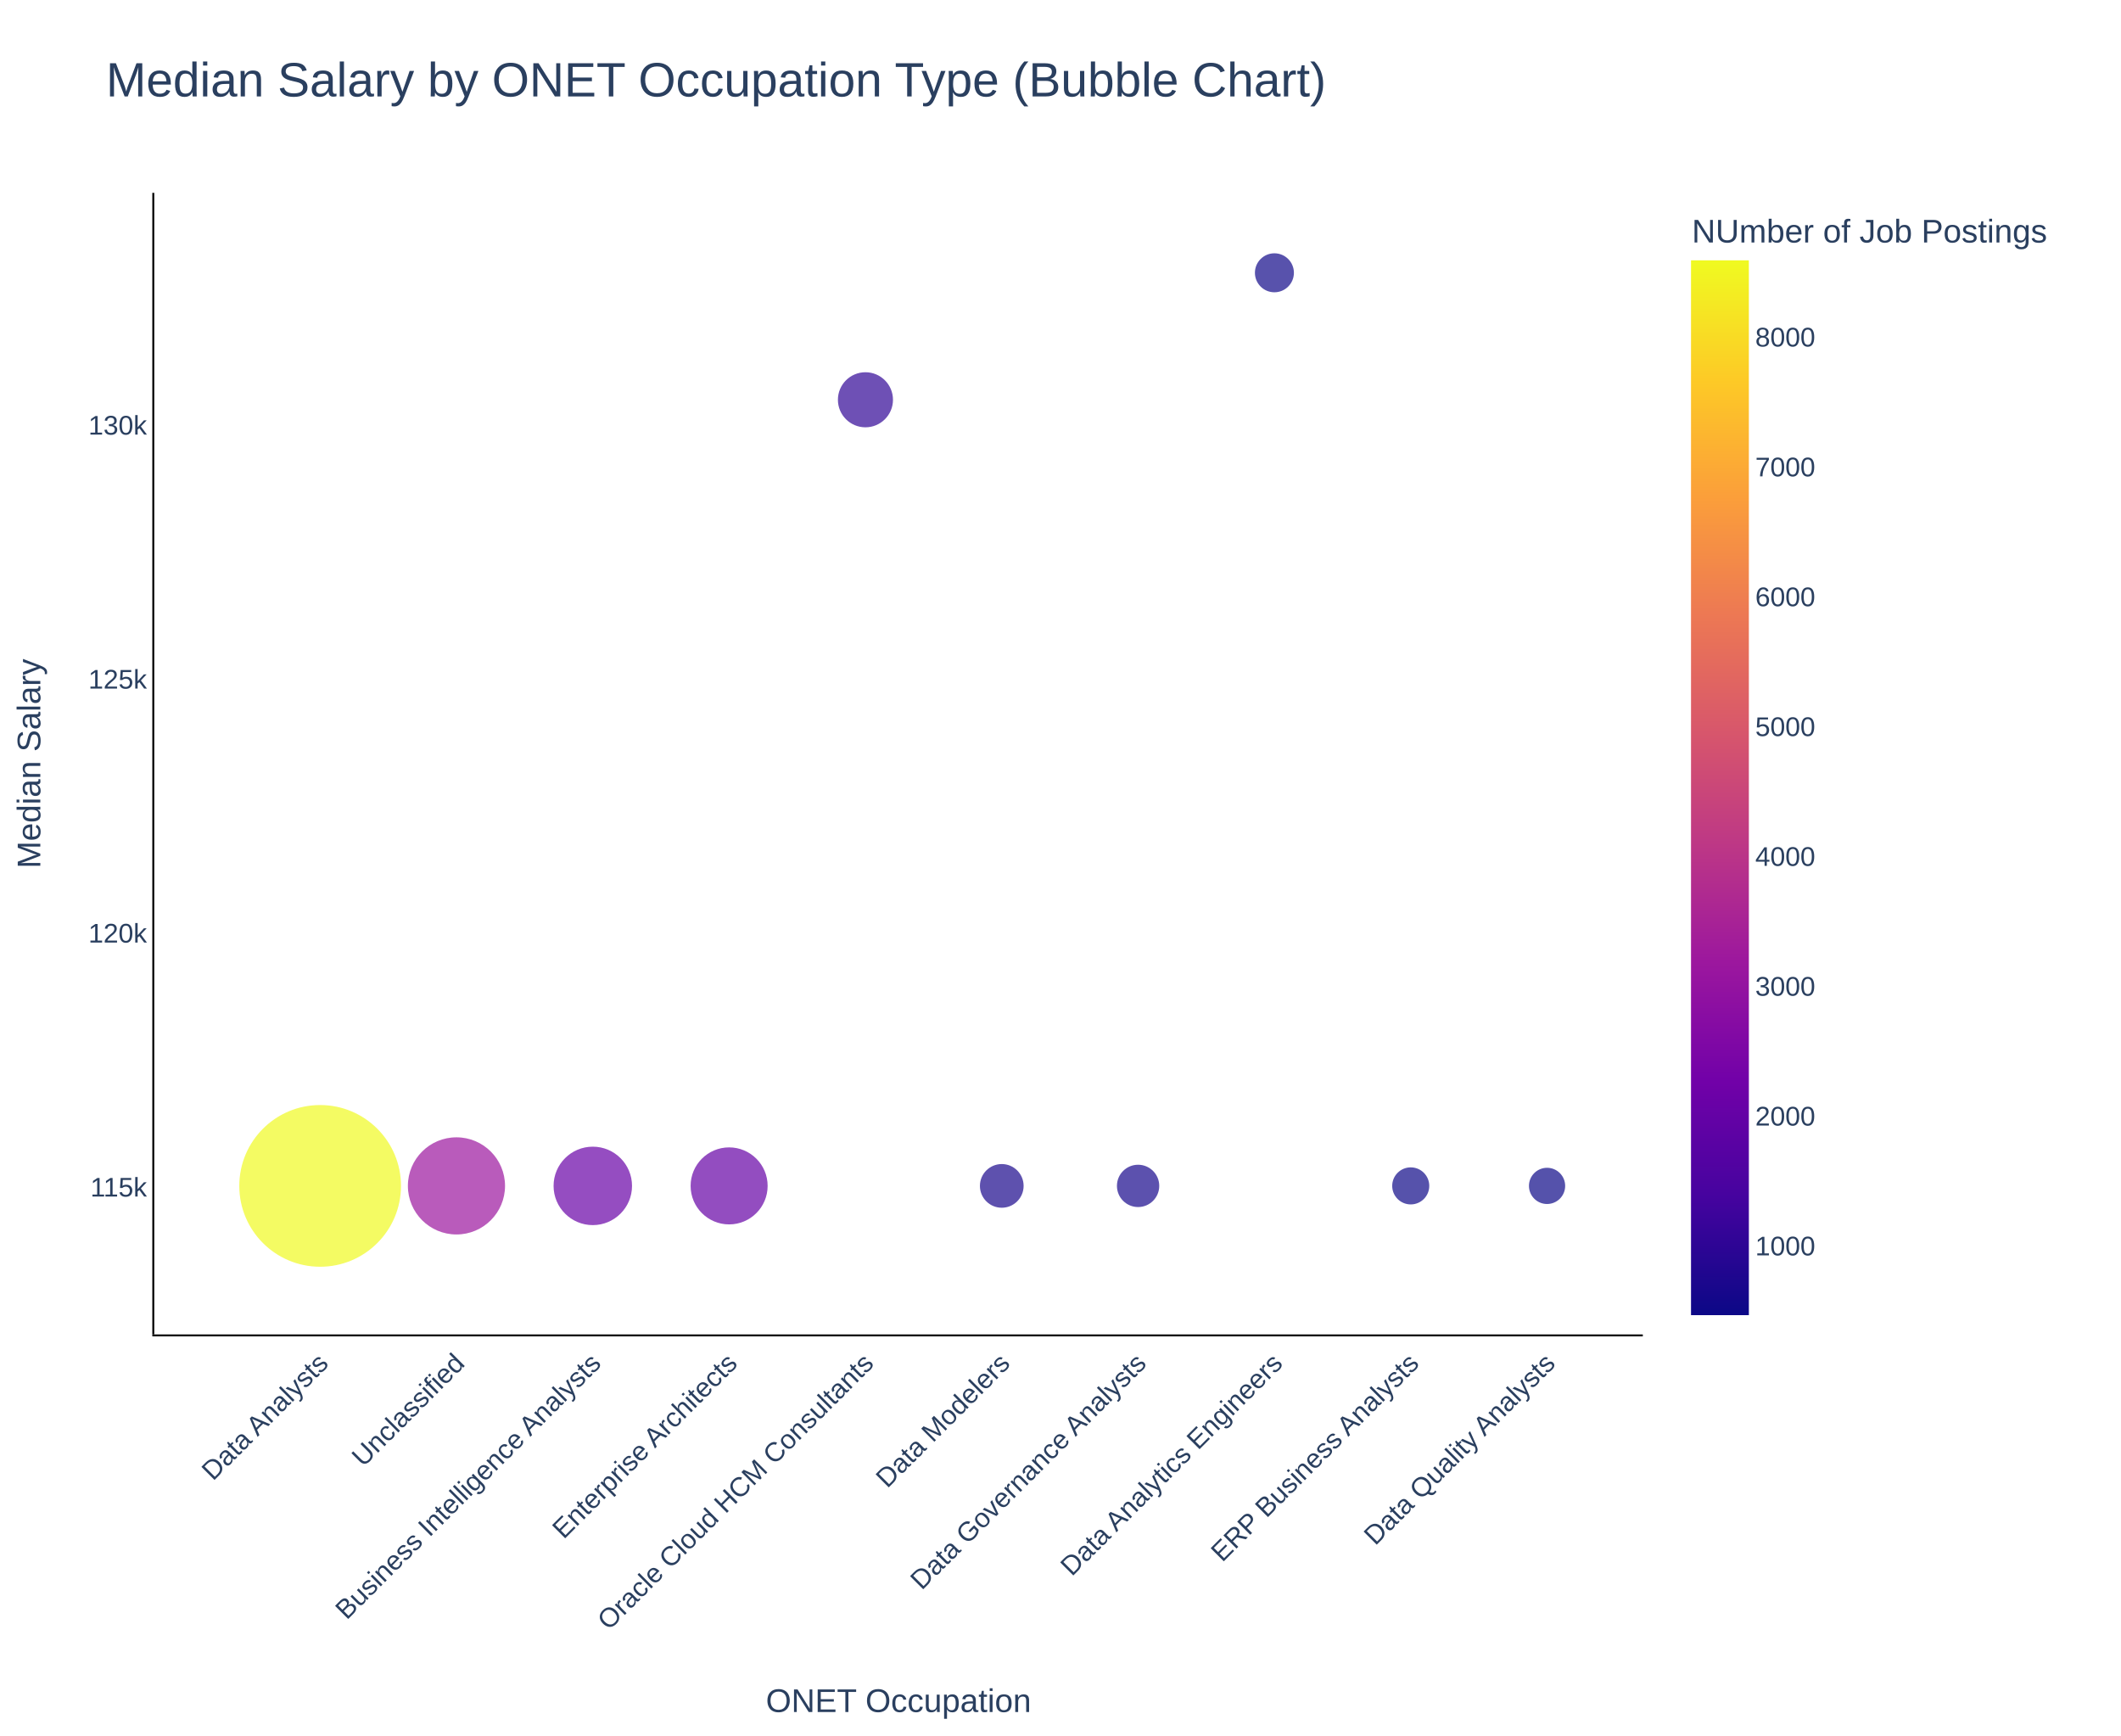
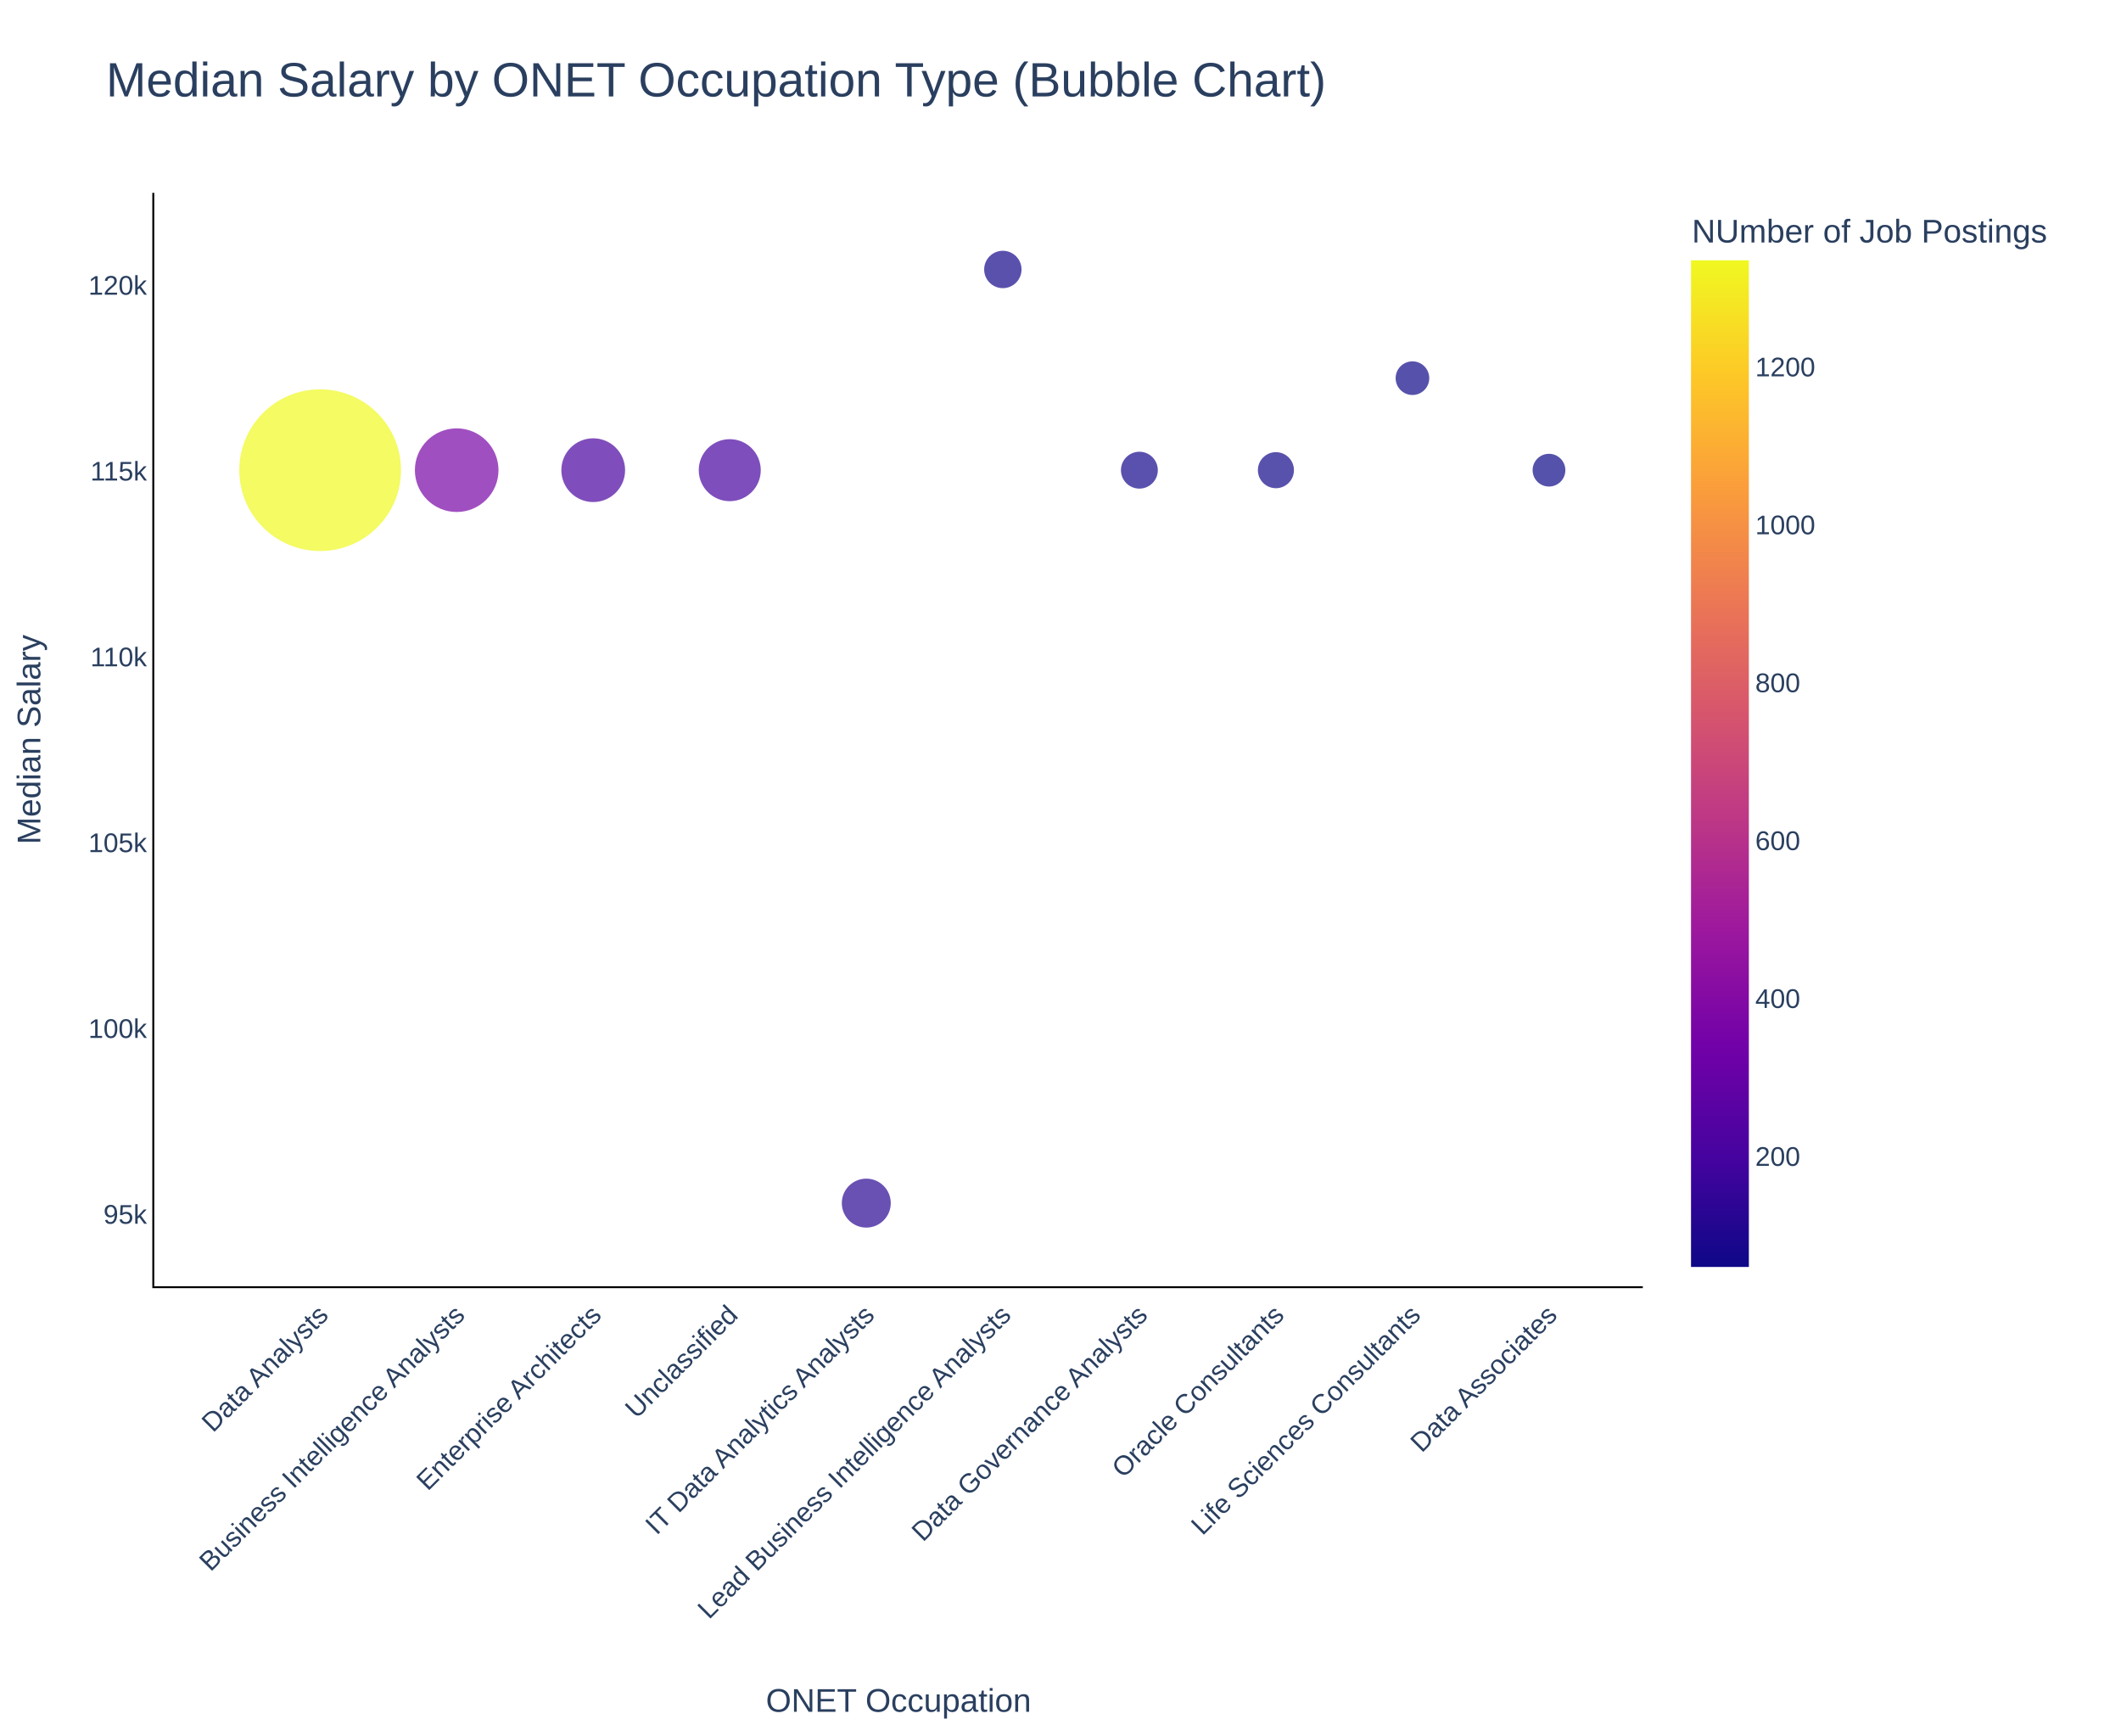
<svg xmlns="http://www.w3.org/2000/svg" class="main-svg" width="1100" height="900" style="" viewBox="0 0 1100 900">
  <rect x="0" y="0" width="1100" height="900" style="fill: rgb(255, 255, 255); fill-opacity: 1;" />
-   <defs id="defs-9424f3">
+   <defs id="defs-7cdaac">
    <g class="clips">
-       <clipPath id="clip9424f3xyplot" class="plotclip">
-         <rect width="772" height="592" />
-       </clipPath>
-       <clipPath class="axesclip" id="clip9424f3x">
+       <clipPath id="clip7cdaacxyplot" class="plotclip">
+         <rect width="772" height="567" />
+       </clipPath>
+       <clipPath class="axesclip" id="clip7cdaacx">
        <rect x="80" y="0" width="772" height="900" />
      </clipPath>
-       <clipPath class="axesclip" id="clip9424f3y">
-         <rect x="0" y="100" width="1100" height="592" />
-       </clipPath>
-       <clipPath class="axesclip" id="clip9424f3xy">
-         <rect x="80" y="100" width="772" height="592" />
+       <clipPath class="axesclip" id="clip7cdaacy">
+         <rect x="0" y="100" width="1100" height="567" />
+       </clipPath>
+       <clipPath class="axesclip" id="clip7cdaacxy">
+         <rect x="80" y="100" width="772" height="567" />
      </clipPath>
    </g>
    <g class="gradients">
-       <linearGradient x1="0" y1="1" x2="0" y2="0" gradientUnits="objectBoundingBox" id="g9424f3-cbcoloraxis">
+       <linearGradient x1="0" y1="1" x2="0" y2="0" gradientUnits="objectBoundingBox" id="g7cdaac-cbcoloraxis">
        <stop offset="0%" stop-color="rgb(13, 8, 135)" stop-opacity="1" />
        <stop offset="11.111%" stop-color="rgb(70, 3, 159)" stop-opacity="1" />
        <stop offset="22.222%" stop-color="rgb(114, 1, 168)" stop-opacity="1" />
        <stop offset="33.333%" stop-color="rgb(156, 23, 158)" stop-opacity="1" />
        <stop offset="44.444%" stop-color="rgb(189, 55, 134)" stop-opacity="1" />
        <stop offset="55.556%" stop-color="rgb(216, 87, 107)" stop-opacity="1" />
        <stop offset="66.667%" stop-color="rgb(237, 121, 83)" stop-opacity="1" />
        <stop offset="77.778%" stop-color="rgb(251, 159, 58)" stop-opacity="1" />
        <stop offset="88.889%" stop-color="rgb(253, 202, 38)" stop-opacity="1" />
        <stop offset="100%" stop-color="rgb(240, 249, 33)" stop-opacity="1" />
      </linearGradient>
    </g>
    <g class="patterns" />
  </defs>
  <g class="bglayer" />
  <g class="layer-below">
    <g class="imagelayer" />
    <g class="shapelayer" />
  </g>
  <g class="cartesianlayer">
    <g class="subplot xy">
      <g class="layer-subplot">
        <g class="shapelayer" />
        <g class="imagelayer" />
      </g>
      <g class="minor-gridlayer">
        <g class="x" />
        <g class="y" />
      </g>
      <g class="gridlayer">
        <g class="x">
-           <path class="xgrid crisp" transform="translate(166.03,0)" d="M0,100v592" style="stroke: rgb(255, 255, 255); stroke-opacity: 1; stroke-width: 1px;" />
-           <path class="xgrid crisp" transform="translate(236.73,0)" d="M0,100v592" style="stroke: rgb(255, 255, 255); stroke-opacity: 1; stroke-width: 1px;" />
-           <path class="xgrid crisp" transform="translate(307.44,0)" d="M0,100v592" style="stroke: rgb(255, 255, 255); stroke-opacity: 1; stroke-width: 1px;" />
-           <path class="xgrid crisp" transform="translate(378.14,0)" d="M0,100v592" style="stroke: rgb(255, 255, 255); stroke-opacity: 1; stroke-width: 1px;" />
-           <path class="xgrid crisp" transform="translate(448.84,0)" d="M0,100v592" style="stroke: rgb(255, 255, 255); stroke-opacity: 1; stroke-width: 1px;" />
-           <path class="xgrid crisp" transform="translate(519.54,0)" d="M0,100v592" style="stroke: rgb(255, 255, 255); stroke-opacity: 1; stroke-width: 1px;" />
-           <path class="xgrid crisp" transform="translate(590.24,0)" d="M0,100v592" style="stroke: rgb(255, 255, 255); stroke-opacity: 1; stroke-width: 1px;" />
-           <path class="xgrid crisp" transform="translate(660.94,0)" d="M0,100v592" style="stroke: rgb(255, 255, 255); stroke-opacity: 1; stroke-width: 1px;" />
-           <path class="xgrid crisp" transform="translate(731.64,0)" d="M0,100v592" style="stroke: rgb(255, 255, 255); stroke-opacity: 1; stroke-width: 1px;" />
-           <path class="xgrid crisp" transform="translate(802.34,0)" d="M0,100v592" style="stroke: rgb(255, 255, 255); stroke-opacity: 1; stroke-width: 1px;" />
+           <path class="xgrid crisp" transform="translate(166.03,0)" d="M0,100v567" style="stroke: rgb(255, 255, 255); stroke-opacity: 1; stroke-width: 1px;" />
+           <path class="xgrid crisp" transform="translate(236.85,0)" d="M0,100v567" style="stroke: rgb(255, 255, 255); stroke-opacity: 1; stroke-width: 1px;" />
+           <path class="xgrid crisp" transform="translate(307.66,0)" d="M0,100v567" style="stroke: rgb(255, 255, 255); stroke-opacity: 1; stroke-width: 1px;" />
+           <path class="xgrid crisp" transform="translate(378.47,0)" d="M0,100v567" style="stroke: rgb(255, 255, 255); stroke-opacity: 1; stroke-width: 1px;" />
+           <path class="xgrid crisp" transform="translate(449.28,0)" d="M0,100v567" style="stroke: rgb(255, 255, 255); stroke-opacity: 1; stroke-width: 1px;" />
+           <path class="xgrid crisp" transform="translate(520.1,0)" d="M0,100v567" style="stroke: rgb(255, 255, 255); stroke-opacity: 1; stroke-width: 1px;" />
+           <path class="xgrid crisp" transform="translate(590.91,0)" d="M0,100v567" style="stroke: rgb(255, 255, 255); stroke-opacity: 1; stroke-width: 1px;" />
+           <path class="xgrid crisp" transform="translate(661.72,0)" d="M0,100v567" style="stroke: rgb(255, 255, 255); stroke-opacity: 1; stroke-width: 1px;" />
+           <path class="xgrid crisp" transform="translate(732.53,0)" d="M0,100v567" style="stroke: rgb(255, 255, 255); stroke-opacity: 1; stroke-width: 1px;" />
+           <path class="xgrid crisp" transform="translate(803.34,0)" d="M0,100v567" style="stroke: rgb(255, 255, 255); stroke-opacity: 1; stroke-width: 1px;" />
        </g>
        <g class="y">
-           <path class="ygrid crisp" transform="translate(0,615.6)" d="M80,0h772" style="stroke: rgb(255, 255, 255); stroke-opacity: 1; stroke-width: 1px;" />
-           <path class="ygrid crisp" transform="translate(0,483.89)" d="M80,0h772" style="stroke: rgb(255, 255, 255); stroke-opacity: 1; stroke-width: 1px;" />
-           <path class="ygrid crisp" transform="translate(0,352.19)" d="M80,0h772" style="stroke: rgb(255, 255, 255); stroke-opacity: 1; stroke-width: 1px;" />
-           <path class="ygrid crisp" transform="translate(0,220.48)" d="M80,0h772" style="stroke: rgb(255, 255, 255); stroke-opacity: 1; stroke-width: 1px;" />
+           <path class="ygrid crisp" transform="translate(0,629.69)" d="M80,0h772" style="stroke: rgb(255, 255, 255); stroke-opacity: 1; stroke-width: 1px;" />
+           <path class="ygrid crisp" transform="translate(0,533.34)" d="M80,0h772" style="stroke: rgb(255, 255, 255); stroke-opacity: 1; stroke-width: 1px;" />
+           <path class="ygrid crisp" transform="translate(0,436.98)" d="M80,0h772" style="stroke: rgb(255, 255, 255); stroke-opacity: 1; stroke-width: 1px;" />
+           <path class="ygrid crisp" transform="translate(0,340.63)" d="M80,0h772" style="stroke: rgb(255, 255, 255); stroke-opacity: 1; stroke-width: 1px;" />
+           <path class="ygrid crisp" transform="translate(0,244.28)" d="M80,0h772" style="stroke: rgb(255, 255, 255); stroke-opacity: 1; stroke-width: 1px;" />
+           <path class="ygrid crisp" transform="translate(0,147.93)" d="M80,0h772" style="stroke: rgb(255, 255, 255); stroke-opacity: 1; stroke-width: 1px;" />
        </g>
      </g>
      <g class="zerolinelayer" />
      <g class="layer-between">
        <g class="shapelayer" />
        <g class="imagelayer" />
      </g>
      <path class="xlines-below" />
      <path class="ylines-below" />
      <g class="overlines-below" />
      <g class="xaxislayer-below" />
      <g class="yaxislayer-below" />
      <g class="overaxes-below" />
      <g class="overplot">
-         <g class="xy" transform="translate(80,100)" clip-path="url(#clip9424f3xyplot)">
+         <g class="xy" transform="translate(80,100)" clip-path="url(#clip7cdaacxyplot)">
          <g class="scatterlayer mlayer">
-             <g class="trace scatter trace1f2943" style="stroke-miterlimit: 2; opacity: 1;">
+             <g class="trace scatter trace329d0e" style="stroke-miterlimit: 2; opacity: 1;">
              <g class="fills" />
              <g class="errorbars" />
              <g class="lines" />
              <g class="points">
-                 <path class="point" transform="translate(86.03,514.97)" d="M42.43,0A42.43,42.43 0 1,1 0,-42.43A42.43,42.43 0 0,1 42.43,0Z" style="opacity: 0.7; stroke-width: 1px; fill: rgb(240, 249, 33); fill-opacity: 1; stroke: rgb(255, 255, 255); stroke-opacity: 1;" />
-                 <path class="point" transform="translate(156.73,514.97)" d="M25.69,0A25.69,25.69 0 1,1 0,-25.69A25.69,25.69 0 0,1 25.69,0Z" style="opacity: 0.7; stroke-width: 1px; fill: rgb(155, 22, 158); fill-opacity: 1; stroke: rgb(255, 255, 255); stroke-opacity: 1;" />
-                 <path class="point" transform="translate(227.44,514.97)" d="M20.84,0A20.84,20.84 0 1,1 0,-20.84A20.84,20.84 0 0,1 20.84,0Z" style="opacity: 0.7; stroke-width: 1px; fill: rgb(104, 1, 166); fill-opacity: 1; stroke: rgb(255, 255, 255); stroke-opacity: 1;" />
-                 <path class="point" transform="translate(298.14,514.97)" d="M20.47,0A20.47,20.47 0 1,1 0,-20.47A20.47,20.47 0 0,1 20.47,0Z" style="opacity: 0.7; stroke-width: 1px; fill: rgb(101, 2, 165); fill-opacity: 1; stroke: rgb(255, 255, 255); stroke-opacity: 1;" />
-                 <path class="point" transform="translate(368.84,107.31)" d="M14.78,0A14.78,14.78 0 1,1 0,-14.78A14.78,14.78 0 0,1 14.78,0Z" style="opacity: 0.7; stroke-width: 1px; fill: rgb(49, 5, 150); fill-opacity: 1; stroke: rgb(255, 255, 255); stroke-opacity: 1;" />
-                 <path class="point" transform="translate(439.54,514.97)" d="M11.83,0A11.83,11.83 0 1,1 0,-11.83A11.83,11.83 0 0,1 11.83,0Z" style="opacity: 0.7; stroke-width: 1px; fill: rgb(26, 7, 140); fill-opacity: 1; stroke: rgb(255, 255, 255); stroke-opacity: 1;" />
-                 <path class="point" transform="translate(510.24,514.97)" d="M11.47,0A11.47,11.47 0 1,1 0,-11.47A11.47,11.47 0 0,1 11.47,0Z" style="opacity: 0.7; stroke-width: 1px; fill: rgb(23, 7, 139); fill-opacity: 1; stroke: rgb(255, 255, 255); stroke-opacity: 1;" />
-                 <path class="point" transform="translate(580.94,41.46)" d="M10.61,0A10.61,10.61 0 1,1 0,-10.61A10.61,10.61 0 0,1 10.61,0Z" style="opacity: 0.7; stroke-width: 1px; fill: rgb(17, 8, 137); fill-opacity: 1; stroke: rgb(255, 255, 255); stroke-opacity: 1;" />
-                 <path class="point" transform="translate(651.64,514.97)" d="M10.11,0A10.11,10.11 0 1,1 0,-10.11A10.11,10.11 0 0,1 10.11,0Z" style="opacity: 0.7; stroke-width: 1px; fill: rgb(14, 8, 136); fill-opacity: 1; stroke: rgb(255, 255, 255); stroke-opacity: 1;" />
-                 <path class="point" transform="translate(722.34,514.97)" d="M9.89,0A9.89,9.89 0 1,1 0,-9.89A9.89,9.89 0 0,1 9.89,0Z" style="opacity: 0.7; stroke-width: 1px; fill: rgb(13, 8, 135); fill-opacity: 1; stroke: rgb(255, 255, 255); stroke-opacity: 1;" />
+                 <path class="point" transform="translate(86.03,143.82)" d="M42.43,0A42.43,42.43 0 1,1 0,-42.43A42.43,42.43 0 0,1 42.43,0Z" style="opacity: 0.7; stroke-width: 1px; fill: rgb(240, 249, 33); fill-opacity: 1; stroke: rgb(255, 255, 255); stroke-opacity: 1;" />
+                 <path class="point" transform="translate(156.85,143.82)" d="M22.18,0A22.18,22.18 0 1,1 0,-22.18A22.18,22.18 0 0,1 22.18,0Z" style="opacity: 0.7; stroke-width: 1px; fill: rgb(120, 4, 166); fill-opacity: 1; stroke: rgb(255, 255, 255); stroke-opacity: 1;" />
+                 <path class="point" transform="translate(227.66,143.82)" d="M17.03,0A17.03,17.03 0 1,1 0,-17.03A17.03,17.03 0 0,1 17.03,0Z" style="opacity: 0.7; stroke-width: 1px; fill: rgb(74, 3, 160); fill-opacity: 1; stroke: rgb(255, 255, 255); stroke-opacity: 1;" />
+                 <path class="point" transform="translate(298.47,143.82)" d="M16.58,0A16.58,16.58 0 1,1 0,-16.58A16.58,16.58 0 0,1 16.58,0Z" style="opacity: 0.7; stroke-width: 1px; fill: rgb(71, 3, 159); fill-opacity: 1; stroke: rgb(255, 255, 255); stroke-opacity: 1;" />
+                 <path class="point" transform="translate(369.28,523.9)" d="M13.19,0A13.19,13.19 0 1,1 0,-13.19A13.19,13.19 0 0,1 13.19,0Z" style="opacity: 0.7; stroke-width: 1px; fill: rgb(41, 6, 147); fill-opacity: 1; stroke: rgb(255, 255, 255); stroke-opacity: 1;" />
+                 <path class="point" transform="translate(440.1,39.74)" d="M10.19,0A10.19,10.19 0 1,1 0,-10.19A10.19,10.19 0 0,1 10.19,0Z" style="opacity: 0.7; stroke-width: 1px; fill: rgb(20, 7, 138); fill-opacity: 1; stroke: rgb(255, 255, 255); stroke-opacity: 1;" />
+                 <path class="point" transform="translate(510.91,143.82)" d="M10.06,0A10.06,10.06 0 1,1 0,-10.06A10.06,10.06 0 0,1 10.06,0Z" style="opacity: 0.7; stroke-width: 1px; fill: rgb(19, 7, 138); fill-opacity: 1; stroke: rgb(255, 255, 255); stroke-opacity: 1;" />
+                 <path class="point" transform="translate(581.72,143.82)" d="M9.85,0A9.85,9.85 0 1,1 0,-9.85A9.85,9.85 0 0,1 9.85,0Z" style="opacity: 0.7; stroke-width: 1px; fill: rgb(18, 8, 137); fill-opacity: 1; stroke: rgb(255, 255, 255); stroke-opacity: 1;" />
+                 <path class="point" transform="translate(652.53,96.11)" d="M9.22,0A9.22,9.22 0 1,1 0,-9.22A9.22,9.22 0 0,1 9.22,0Z" style="opacity: 0.7; stroke-width: 1px; fill: rgb(14, 8, 136); fill-opacity: 1; stroke: rgb(255, 255, 255); stroke-opacity: 1;" />
+                 <path class="point" transform="translate(723.34,143.82)" d="M8.99,0A8.99,8.99 0 1,1 0,-8.99A8.99,8.99 0 0,1 8.99,0Z" style="opacity: 0.7; stroke-width: 1px; fill: rgb(13, 8, 135); fill-opacity: 1; stroke: rgb(255, 255, 255); stroke-opacity: 1;" />
              </g>
              <g class="text" />
            </g>
          </g>
        </g>
      </g>
      <g class="zerolinelayer-above" />
-       <path class="xlines-above crisp" d="M79,692.5H852" style="fill: none; stroke-width: 1px; stroke: rgb(0, 0, 0); stroke-opacity: 1;" />
-       <path class="ylines-above crisp" d="M79.5,100V692" style="fill: none; stroke-width: 1px; stroke: rgb(0, 0, 0); stroke-opacity: 1;" />
+       <path class="xlines-above crisp" d="M79,667.5H852" style="fill: none; stroke-width: 1px; stroke: rgb(0, 0, 0); stroke-opacity: 1;" />
+       <path class="ylines-above crisp" d="M79.5,100V667" style="fill: none; stroke-width: 1px; stroke: rgb(0, 0, 0); stroke-opacity: 1;" />
      <g class="overlines-above" />
      <g class="xaxislayer-above">
        <g class="xtick">
-           <text text-anchor="end" x="0" y="709.8" transform="translate(166.03,0) rotate(-45,0,702.8)" style="font-family: Arial; font-size: 14px; fill: rgb(42, 63, 95); fill-opacity: 1; white-space: pre;">Data Analysts</text>
-         </g>
-         <g class="xtick">
-           <text text-anchor="end" x="0" y="709.8" transform="translate(236.73,0) rotate(-45,0,702.8)" style="font-family: Arial; font-size: 14px; fill: rgb(42, 63, 95); fill-opacity: 1; white-space: pre;">Unclassified</text>
-         </g>
-         <g class="xtick">
-           <text text-anchor="end" x="0" y="709.8" transform="translate(307.44,0) rotate(-45,0,702.8)" style="font-family: Arial; font-size: 14px; fill: rgb(42, 63, 95); fill-opacity: 1; white-space: pre;">Business Intelligence Analysts</text>
-         </g>
-         <g class="xtick">
-           <text text-anchor="end" x="0" y="709.8" transform="translate(378.14,0) rotate(-45,0,702.8)" style="font-family: Arial; font-size: 14px; fill: rgb(42, 63, 95); fill-opacity: 1; white-space: pre;">Enterprise Architects</text>
-         </g>
-         <g class="xtick">
-           <text text-anchor="end" x="0" y="709.8" transform="translate(448.84,0) rotate(-45,0,702.8)" style="font-family: Arial; font-size: 14px; fill: rgb(42, 63, 95); fill-opacity: 1; white-space: pre;">Oracle Cloud HCM Consultants</text>
-         </g>
-         <g class="xtick">
-           <text text-anchor="end" x="0" y="709.8" transform="translate(519.54,0) rotate(-45,0,702.8)" style="font-family: Arial; font-size: 14px; fill: rgb(42, 63, 95); fill-opacity: 1; white-space: pre;">Data Modelers</text>
-         </g>
-         <g class="xtick">
-           <text text-anchor="end" x="0" y="709.8" transform="translate(590.24,0) rotate(-45,0,702.8)" style="font-family: Arial; font-size: 14px; fill: rgb(42, 63, 95); fill-opacity: 1; white-space: pre;">Data Governance Analysts</text>
-         </g>
-         <g class="xtick">
-           <text text-anchor="end" x="0" y="709.8" transform="translate(660.94,0) rotate(-45,0,702.8)" style="font-family: Arial; font-size: 14px; fill: rgb(42, 63, 95); fill-opacity: 1; white-space: pre;">Data Analytics Engineers</text>
-         </g>
-         <g class="xtick">
-           <text text-anchor="end" x="0" y="709.8" transform="translate(731.64,0) rotate(-45,0,702.8)" style="font-family: Arial; font-size: 14px; fill: rgb(42, 63, 95); fill-opacity: 1; white-space: pre;">ERP Business Analysts</text>
-         </g>
-         <g class="xtick">
-           <text text-anchor="end" x="0" y="709.8" transform="translate(802.34,0) rotate(-45,0,702.8)" style="font-family: Arial; font-size: 14px; fill: rgb(42, 63, 95); fill-opacity: 1; white-space: pre;">Data Quality Analysts</text>
+           <text text-anchor="end" x="0" y="684.8" transform="translate(166.03,0) rotate(-45,0,677.8)" style="font-family: Arial; font-size: 14px; fill: rgb(42, 63, 95); fill-opacity: 1; white-space: pre;">Data Analysts</text>
+         </g>
+         <g class="xtick">
+           <text text-anchor="end" x="0" y="684.8" transform="translate(236.85,0) rotate(-45,0,677.8)" style="font-family: Arial; font-size: 14px; fill: rgb(42, 63, 95); fill-opacity: 1; white-space: pre;">Business Intelligence Analysts</text>
+         </g>
+         <g class="xtick">
+           <text text-anchor="end" x="0" y="684.8" transform="translate(307.66,0) rotate(-45,0,677.8)" style="font-family: Arial; font-size: 14px; fill: rgb(42, 63, 95); fill-opacity: 1; white-space: pre;">Enterprise Architects</text>
+         </g>
+         <g class="xtick">
+           <text text-anchor="end" x="0" y="684.8" transform="translate(378.47,0) rotate(-45,0,677.8)" style="font-family: Arial; font-size: 14px; fill: rgb(42, 63, 95); fill-opacity: 1; white-space: pre;">Unclassified</text>
+         </g>
+         <g class="xtick">
+           <text text-anchor="end" x="0" y="684.8" transform="translate(449.28,0) rotate(-45,0,677.8)" style="font-family: Arial; font-size: 14px; fill: rgb(42, 63, 95); fill-opacity: 1; white-space: pre;">IT Data Analytics Analysts</text>
+         </g>
+         <g class="xtick">
+           <text text-anchor="end" x="0" y="684.8" transform="translate(520.1,0) rotate(-45,0,677.8)" style="font-family: Arial; font-size: 14px; fill: rgb(42, 63, 95); fill-opacity: 1; white-space: pre;">Lead Business Intelligence Analysts</text>
+         </g>
+         <g class="xtick">
+           <text text-anchor="end" x="0" y="684.8" transform="translate(590.91,0) rotate(-45,0,677.8)" style="font-family: Arial; font-size: 14px; fill: rgb(42, 63, 95); fill-opacity: 1; white-space: pre;">Data Governance Analysts</text>
+         </g>
+         <g class="xtick">
+           <text text-anchor="end" x="0" y="684.8" transform="translate(661.72,0) rotate(-45,0,677.8)" style="font-family: Arial; font-size: 14px; fill: rgb(42, 63, 95); fill-opacity: 1; white-space: pre;">Oracle Consultants</text>
+         </g>
+         <g class="xtick">
+           <text text-anchor="end" x="0" y="684.8" transform="translate(732.53,0) rotate(-45,0,677.8)" style="font-family: Arial; font-size: 14px; fill: rgb(42, 63, 95); fill-opacity: 1; white-space: pre;">Life Sciences Consultants</text>
+         </g>
+         <g class="xtick">
+           <text text-anchor="end" x="0" y="684.8" transform="translate(803.34,0) rotate(-45,0,677.8)" style="font-family: Arial; font-size: 14px; fill: rgb(42, 63, 95); fill-opacity: 1; white-space: pre;">Data Associates</text>
        </g>
      </g>
      <g class="yaxislayer-above">
        <g class="ytick">
-           <text text-anchor="end" x="76.2" y="4.9" transform="translate(0,615.6)" style="font-family: Arial; font-size: 14px; fill: rgb(42, 63, 95); fill-opacity: 1; white-space: pre;">115k</text>
-         </g>
-         <g class="ytick">
-           <text text-anchor="end" x="76.2" y="4.9" style="font-family: Arial; font-size: 14px; fill: rgb(42, 63, 95); fill-opacity: 1; white-space: pre;" transform="translate(0,483.89)">120k</text>
-         </g>
-         <g class="ytick">
-           <text text-anchor="end" x="76.2" y="4.9" style="font-family: Arial; font-size: 14px; fill: rgb(42, 63, 95); fill-opacity: 1; white-space: pre;" transform="translate(0,352.19)">125k</text>
-         </g>
-         <g class="ytick">
-           <text text-anchor="end" x="76.2" y="4.9" style="font-family: Arial; font-size: 14px; fill: rgb(42, 63, 95); fill-opacity: 1; white-space: pre;" transform="translate(0,220.48)">130k</text>
+           <text text-anchor="end" x="76.2" y="4.9" transform="translate(0,629.69)" style="font-family: Arial; font-size: 14px; fill: rgb(42, 63, 95); fill-opacity: 1; white-space: pre;">95k</text>
+         </g>
+         <g class="ytick">
+           <text text-anchor="end" x="76.2" y="4.9" style="font-family: Arial; font-size: 14px; fill: rgb(42, 63, 95); fill-opacity: 1; white-space: pre;" transform="translate(0,533.34)">100k</text>
+         </g>
+         <g class="ytick">
+           <text text-anchor="end" x="76.2" y="4.9" style="font-family: Arial; font-size: 14px; fill: rgb(42, 63, 95); fill-opacity: 1; white-space: pre;" transform="translate(0,436.98)">105k</text>
+         </g>
+         <g class="ytick">
+           <text text-anchor="end" x="76.2" y="4.9" style="font-family: Arial; font-size: 14px; fill: rgb(42, 63, 95); fill-opacity: 1; white-space: pre;" transform="translate(0,340.63)">110k</text>
+         </g>
+         <g class="ytick">
+           <text text-anchor="end" x="76.2" y="4.9" style="font-family: Arial; font-size: 14px; fill: rgb(42, 63, 95); fill-opacity: 1; white-space: pre;" transform="translate(0,244.28)">115k</text>
+         </g>
+         <g class="ytick">
+           <text text-anchor="end" x="76.2" y="4.9" style="font-family: Arial; font-size: 14px; fill: rgb(42, 63, 95); fill-opacity: 1; white-space: pre;" transform="translate(0,147.93)">120k</text>
        </g>
      </g>
      <g class="overaxes-above" />
    </g>
  </g>
  <g class="polarlayer" />
  <g class="smithlayer" />
  <g class="ternarylayer" />
  <g class="geolayer" />
  <g class="funnelarealayer" />
  <g class="pielayer" />
  <g class="iciclelayer" />
  <g class="treemaplayer" />
  <g class="sunburstlayer" />
  <g class="glimages" />
-   <defs id="topdefs-9424f3">
+   <defs id="topdefs-7cdaac">
    <g class="clips" />
  </defs>
  <g class="layer-above">
    <g class="imagelayer" />
    <g class="shapelayer" />
  </g>
  <g class="infolayer">
    <g class="cbcoloraxis colorbar" transform="translate(80,100)">
-       <rect class="cbbg" x="787" y="0" width="220.059" height="592" style="fill: rgb(0, 0, 0); fill-opacity: 0; stroke: rgb(68, 68, 68); stroke-opacity: 1; stroke-width: 0;" />
+       <rect class="cbbg" x="787" y="0" width="220.059" height="567" style="fill: rgb(0, 0, 0); fill-opacity: 0; stroke: rgb(68, 68, 68); stroke-opacity: 1; stroke-width: 0;" />
      <g class="cbfills" transform="translate(0,35)">
-         <rect class="cbfill gradient_filled" style="fill: url('#g9424f3-cbcoloraxis');" x="797" y="0" width="30" height="547" />
+         <rect class="cbfill gradient_filled" style="fill: url('#g7cdaac-cbcoloraxis');" x="797" y="0" width="30" height="522" />
      </g>
      <g class="cblines" transform="translate(0,35)" />
      <g class="cbaxis crisp" transform="translate(0,-100)">
        <g class="ycbcoloraxistick">
-           <text text-anchor="start" x="830.3" y="4.9" transform="translate(0,646.11)" style="font-family: Arial; font-size: 14px; fill: rgb(42, 63, 95); fill-opacity: 1; white-space: pre;">1000</text>
-         </g>
-         <g class="ycbcoloraxistick">
-           <text text-anchor="start" x="830.3" y="4.9" style="font-family: Arial; font-size: 14px; fill: rgb(42, 63, 95); fill-opacity: 1; white-space: pre;" transform="translate(0,578.78)">2000</text>
-         </g>
-         <g class="ycbcoloraxistick">
-           <text text-anchor="start" x="830.3" y="4.9" style="font-family: Arial; font-size: 14px; fill: rgb(42, 63, 95); fill-opacity: 1; white-space: pre;" transform="translate(0,511.45)">3000</text>
-         </g>
-         <g class="ycbcoloraxistick">
-           <text text-anchor="start" x="830.3" y="4.9" style="font-family: Arial; font-size: 14px; fill: rgb(42, 63, 95); fill-opacity: 1; white-space: pre;" transform="translate(0,444.12)">4000</text>
-         </g>
-         <g class="ycbcoloraxistick">
-           <text text-anchor="start" x="830.3" y="4.9" style="font-family: Arial; font-size: 14px; fill: rgb(42, 63, 95); fill-opacity: 1; white-space: pre;" transform="translate(0,376.79)">5000</text>
-         </g>
-         <g class="ycbcoloraxistick">
-           <text text-anchor="start" x="830.3" y="4.9" style="font-family: Arial; font-size: 14px; fill: rgb(42, 63, 95); fill-opacity: 1; white-space: pre;" transform="translate(0,309.46)">6000</text>
-         </g>
-         <g class="ycbcoloraxistick">
-           <text text-anchor="start" x="830.3" y="4.9" style="font-family: Arial; font-size: 14px; fill: rgb(42, 63, 95); fill-opacity: 1; white-space: pre;" transform="translate(0,242.12)">7000</text>
-         </g>
-         <g class="ycbcoloraxistick">
-           <text text-anchor="start" x="830.3" y="4.9" style="font-family: Arial; font-size: 14px; fill: rgb(42, 63, 95); fill-opacity: 1; white-space: pre;" transform="translate(0,174.79)">8000</text>
+           <text text-anchor="start" x="830.3" y="4.9" transform="translate(0,599.68)" style="font-family: Arial; font-size: 14px; fill: rgb(42, 63, 95); fill-opacity: 1; white-space: pre;">200</text>
+         </g>
+         <g class="ycbcoloraxistick">
+           <text text-anchor="start" x="830.3" y="4.9" style="font-family: Arial; font-size: 14px; fill: rgb(42, 63, 95); fill-opacity: 1; white-space: pre;" transform="translate(0,517.8)">400</text>
+         </g>
+         <g class="ycbcoloraxistick">
+           <text text-anchor="start" x="830.3" y="4.9" style="font-family: Arial; font-size: 14px; fill: rgb(42, 63, 95); fill-opacity: 1; white-space: pre;" transform="translate(0,435.92)">600</text>
+         </g>
+         <g class="ycbcoloraxistick">
+           <text text-anchor="start" x="830.3" y="4.9" style="font-family: Arial; font-size: 14px; fill: rgb(42, 63, 95); fill-opacity: 1; white-space: pre;" transform="translate(0,354.04)">800</text>
+         </g>
+         <g class="ycbcoloraxistick">
+           <text text-anchor="start" x="830.3" y="4.9" style="font-family: Arial; font-size: 14px; fill: rgb(42, 63, 95); fill-opacity: 1; white-space: pre;" transform="translate(0,272.15)">1000</text>
+         </g>
+         <g class="ycbcoloraxistick">
+           <text text-anchor="start" x="830.3" y="4.9" style="font-family: Arial; font-size: 14px; fill: rgb(42, 63, 95); fill-opacity: 1; white-space: pre;" transform="translate(0,190.27)">1200</text>
        </g>
      </g>
      <g class="cbtitleunshift" transform="translate(-80,-100)">
        <g class="cbtitle" transform="">
          <text class="ycbcoloraxistitle" x="877.44" y="125.75" text-anchor="start" style="opacity: 1; font-family: Arial; font-size: 17px; fill: rgb(42, 63, 95); fill-opacity: 1; white-space: pre;">NUmber of Job Postings</text>
        </g>
      </g>
-       <rect class="cboutline" x="797" y="35" width="30" height="547" style="stroke: rgb(68, 68, 68); stroke-opacity: 1; fill: none; stroke-width: 0;" />
+       <rect class="cboutline" x="797" y="35" width="30" height="522" style="stroke: rgb(68, 68, 68); stroke-opacity: 1; fill: none; stroke-width: 0;" />
    </g>
    <g class="g-gtitle">
      <text class="gtitle" x="55" y="50" text-anchor="start" dy="0em" style="opacity: 1; font-family: Arial; font-size: 25px; fill: rgb(42, 63, 95); fill-opacity: 1; white-space: pre;">Median Salary by ONET Occupation Type (Bubble Chart)</text>
    </g>
    <g class="g-xtitle">
-       <text class="xtitle" x="466" y="887.791" text-anchor="middle" style="opacity: 1; font-family: Arial; font-size: 17px; fill: rgb(42, 63, 95); fill-opacity: 1; white-space: pre;">ONET Occupation</text>
+       <text class="xtitle" x="466" y="887.672" text-anchor="middle" style="opacity: 1; font-family: Arial; font-size: 17px; fill: rgb(42, 63, 95); fill-opacity: 1; white-space: pre;">ONET Occupation</text>
    </g>
    <g class="g-ytitle">
-       <text class="ytitle" transform="rotate(-90,20.90645,396)" x="20.906" y="396" text-anchor="middle" style="opacity: 1; font-family: Arial; font-size: 17px; fill: rgb(42, 63, 95); fill-opacity: 1; white-space: pre;">Median Salary</text>
+       <text class="ytitle" transform="rotate(-90,20.90645,383.5)" x="20.906" y="383.5" text-anchor="middle" style="opacity: 1; font-family: Arial; font-size: 17px; fill: rgb(42, 63, 95); fill-opacity: 1; white-space: pre;">Median Salary</text>
    </g>
  </g>
</svg>
